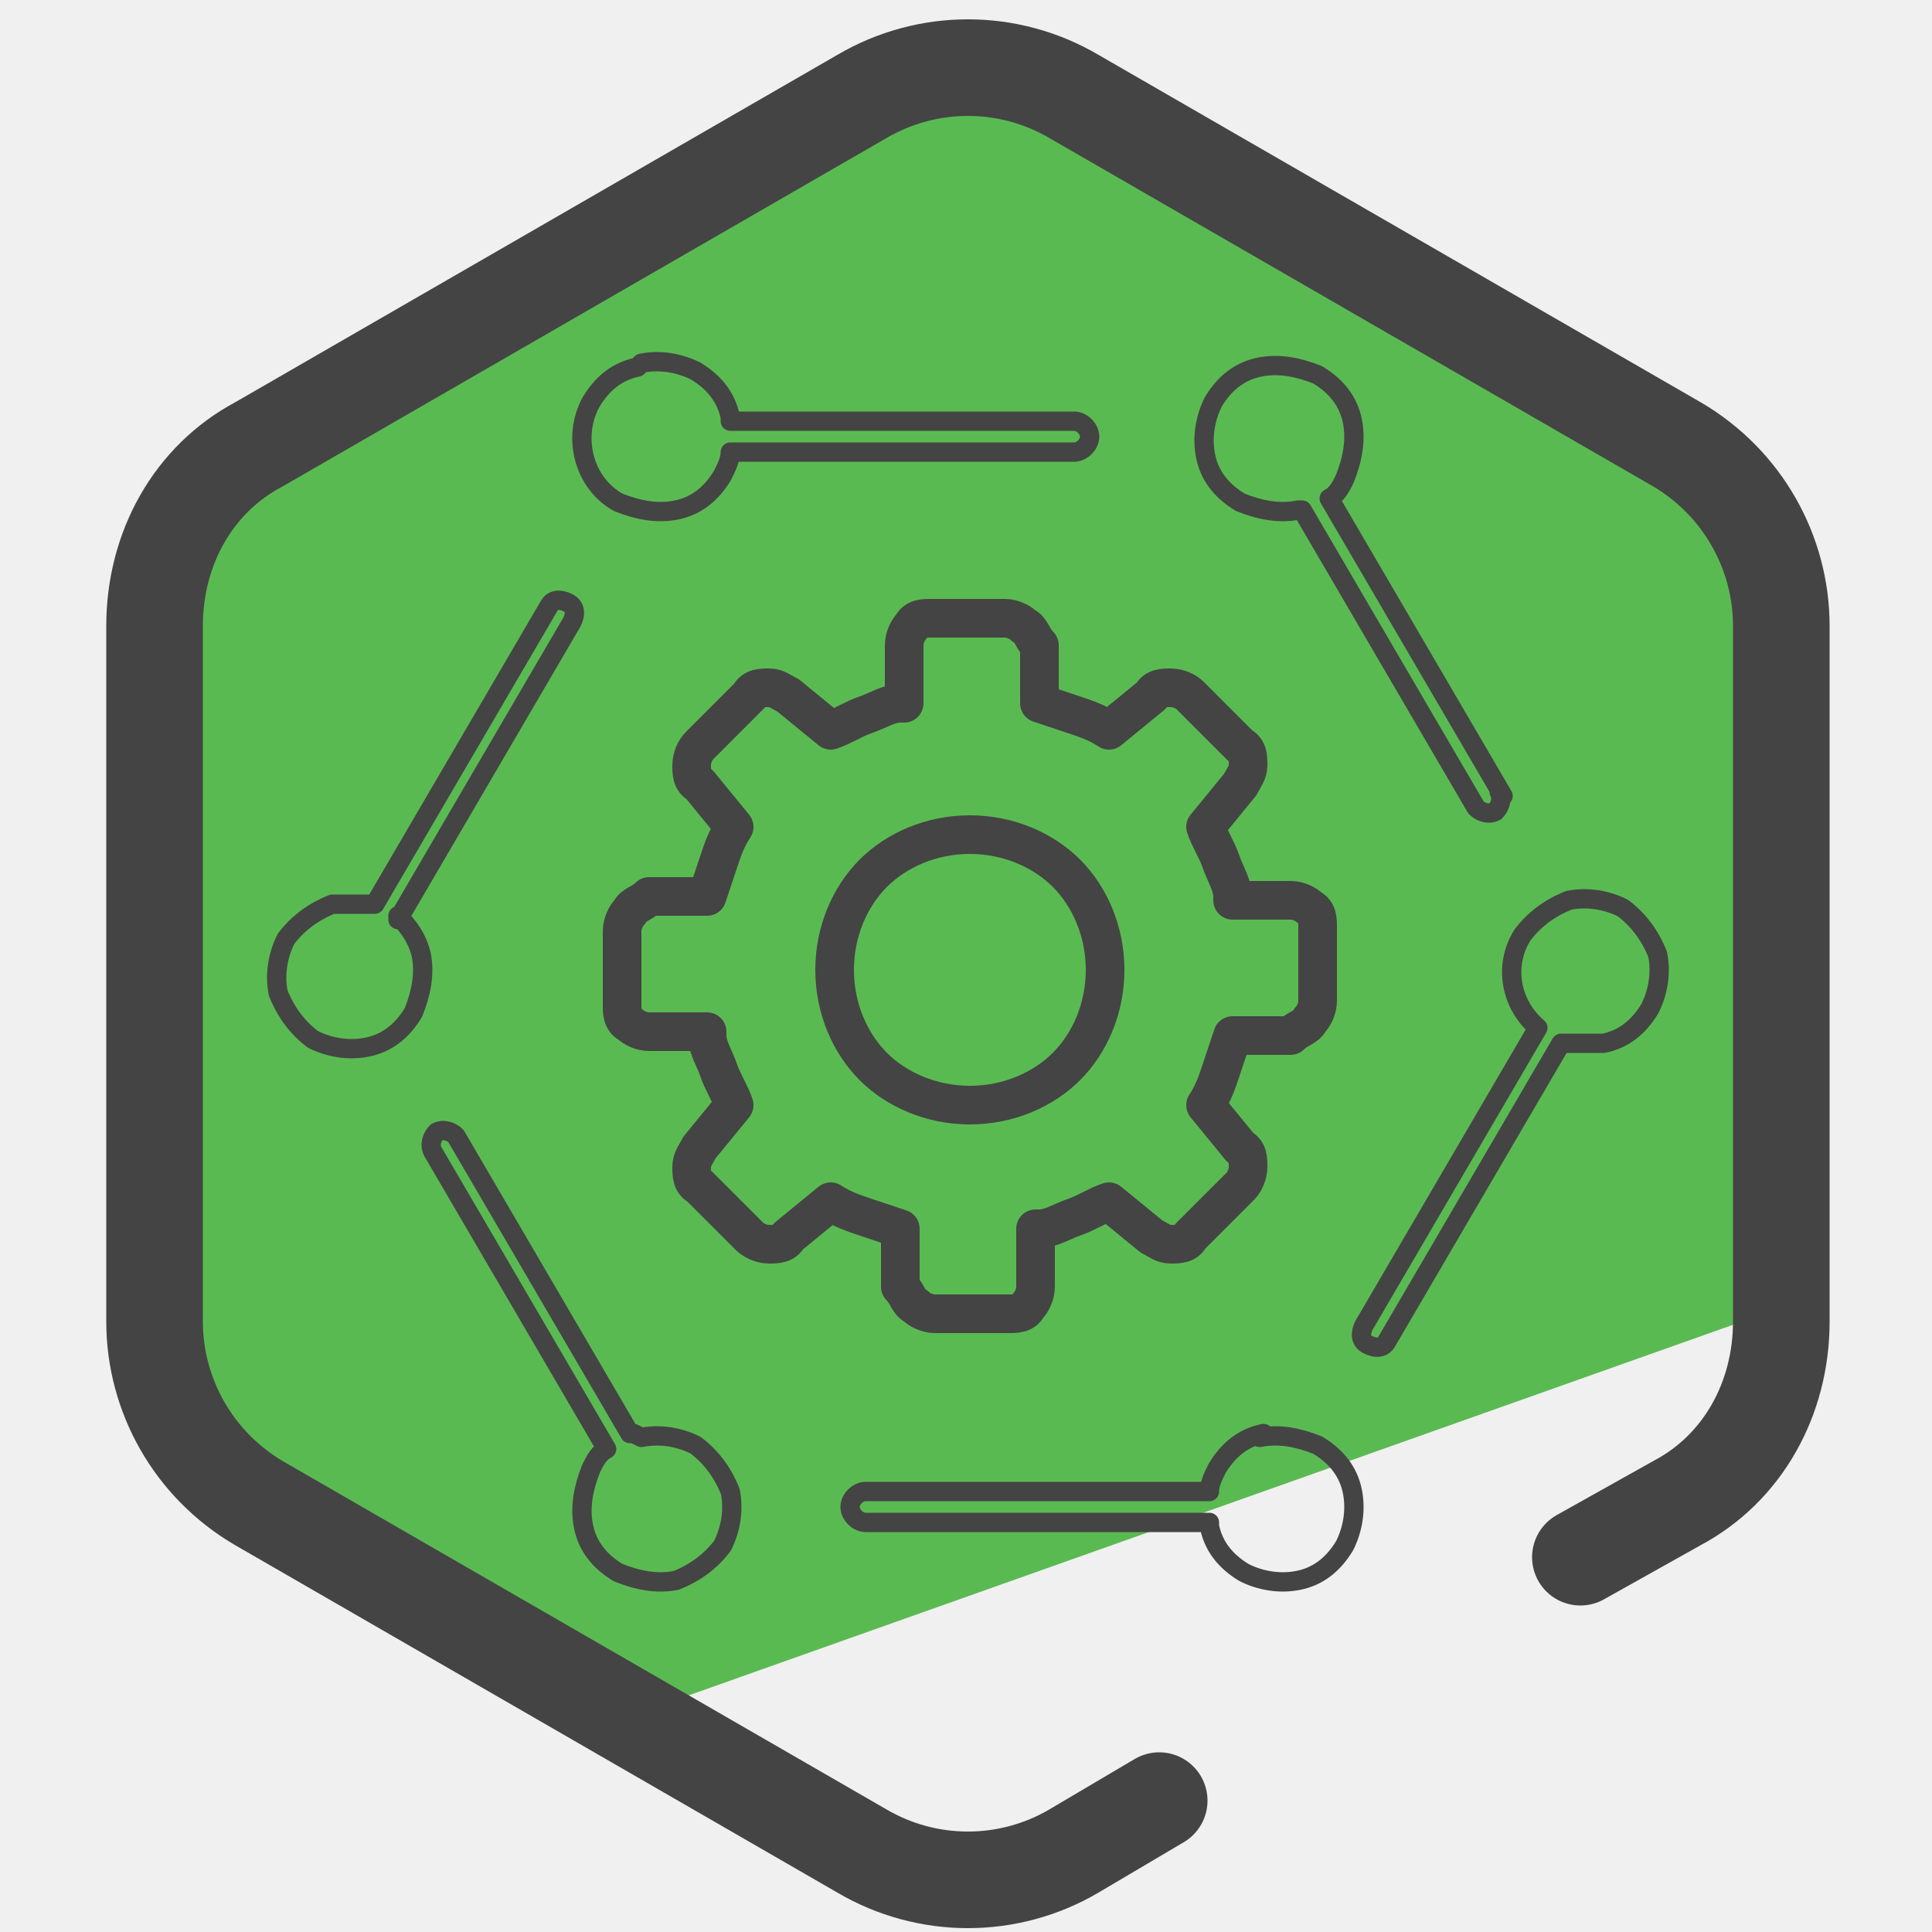
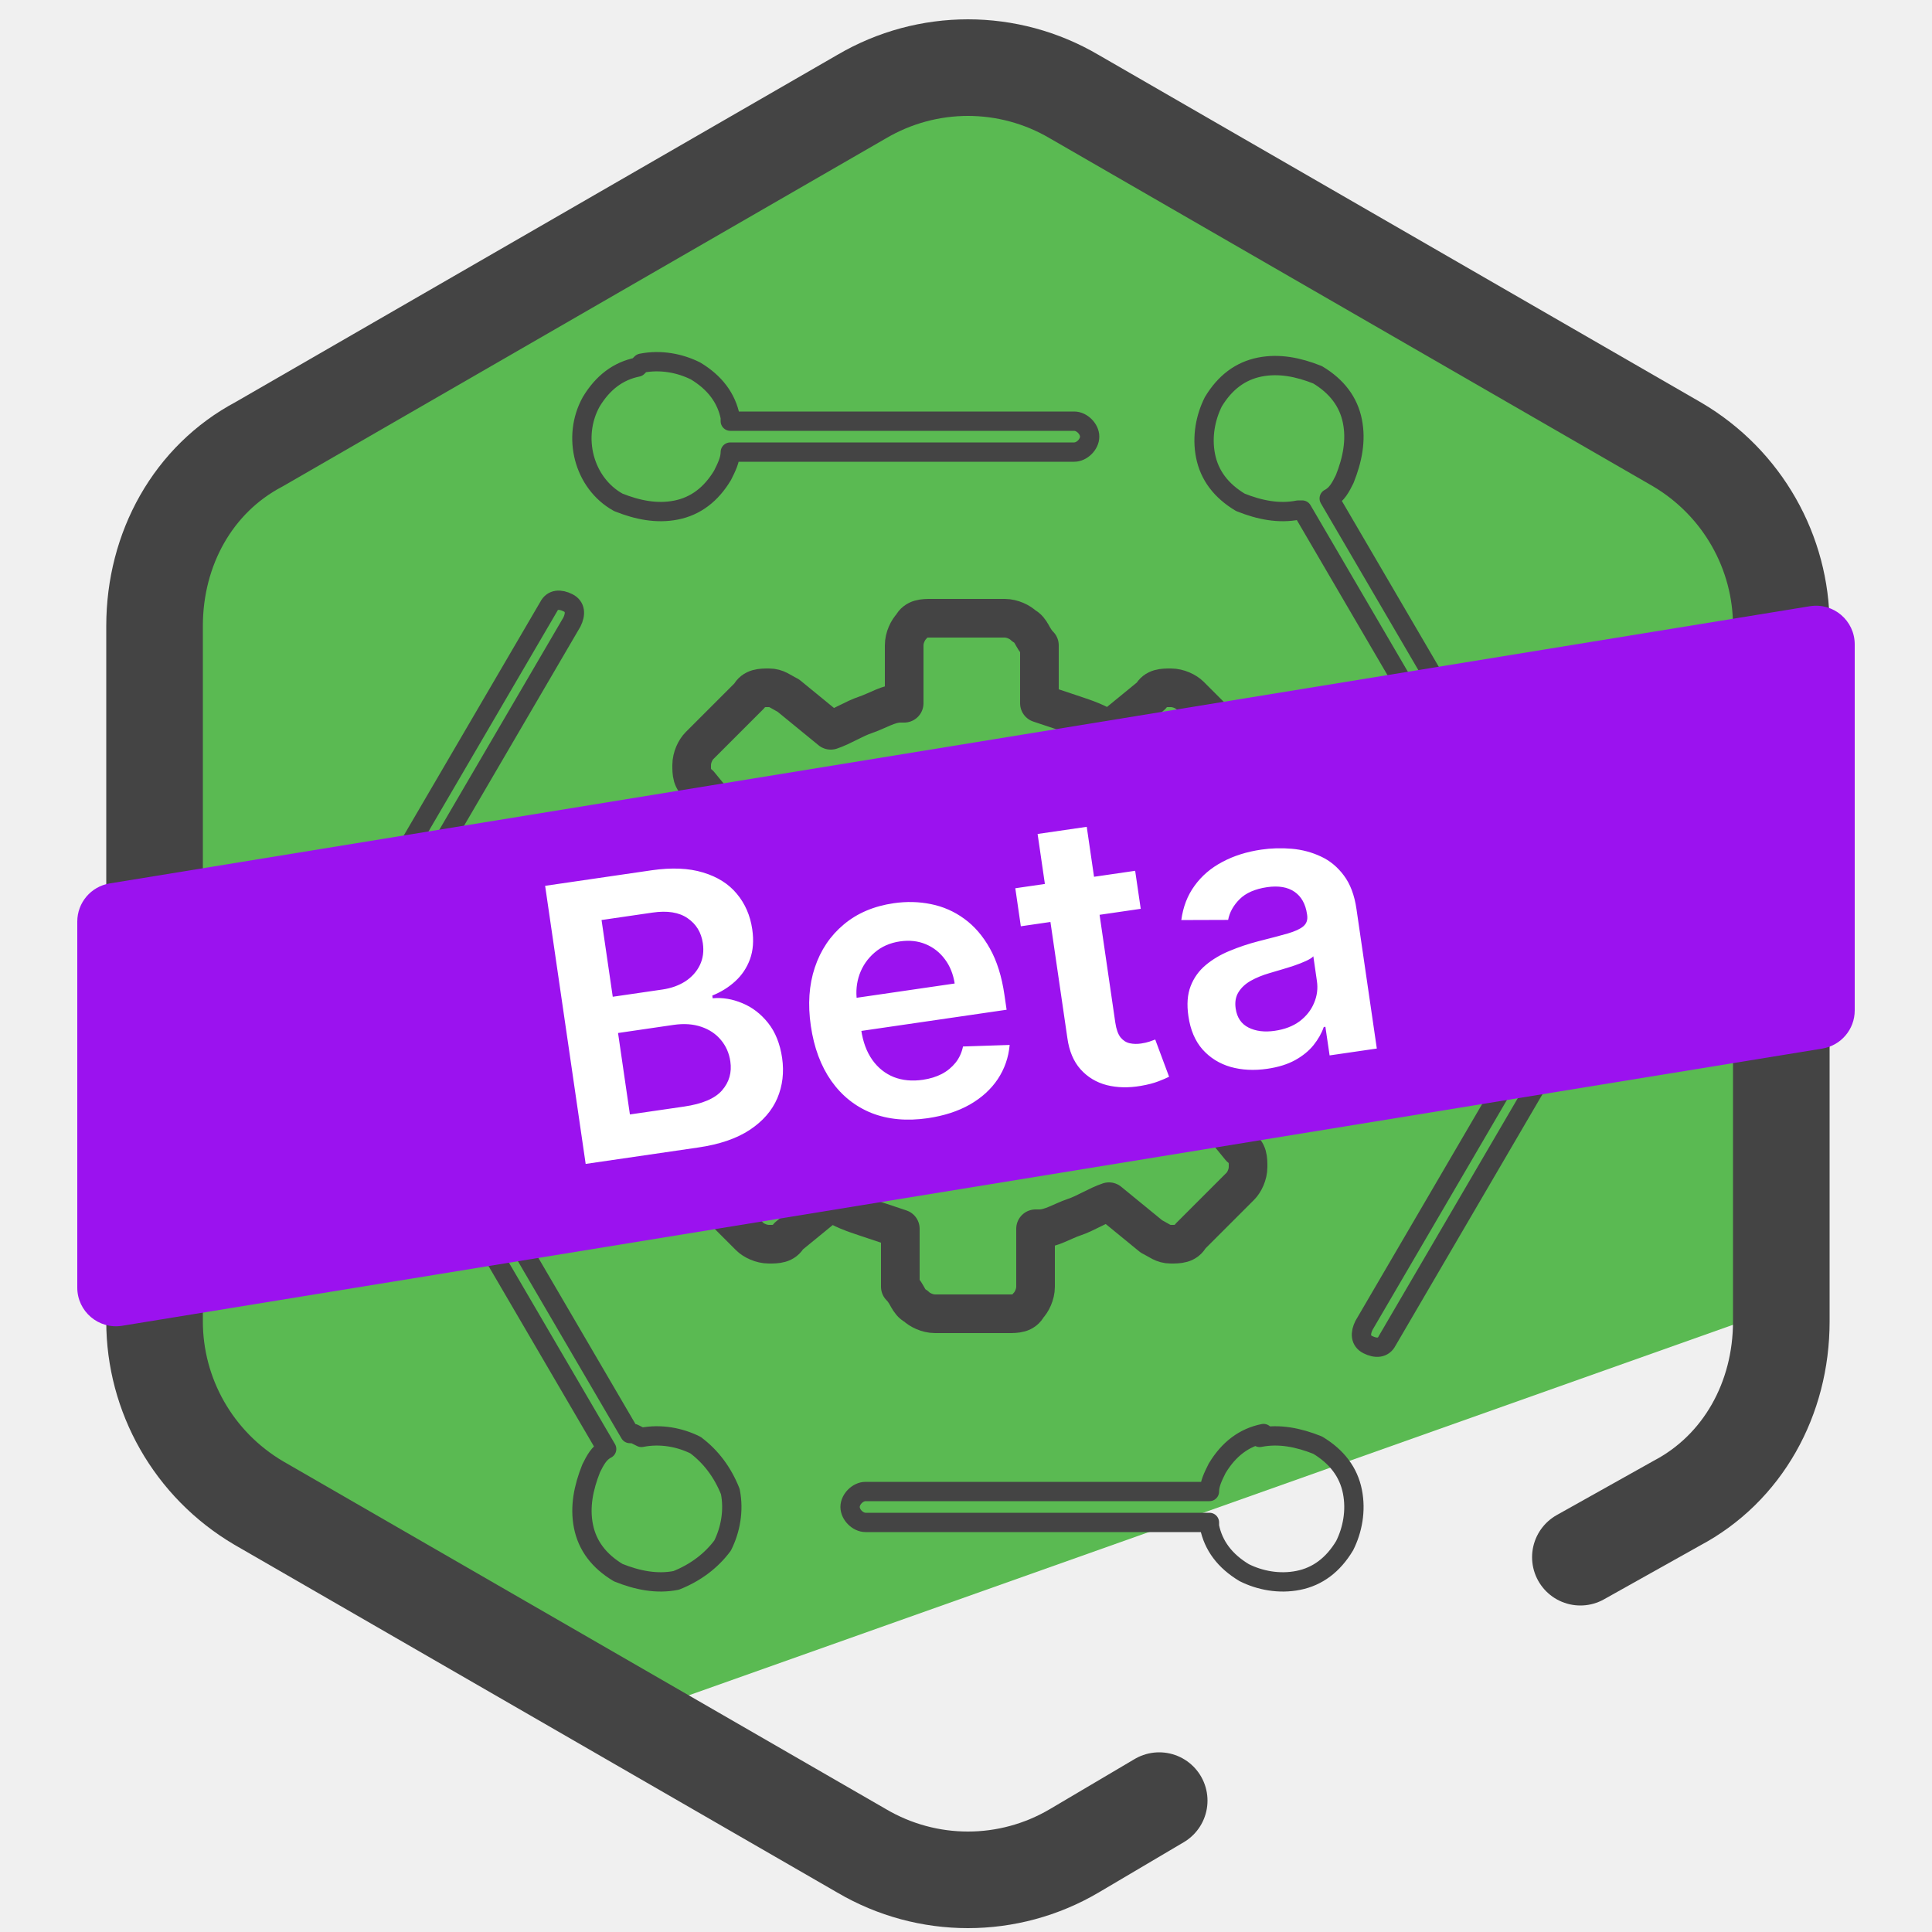
- <svg xmlns="http://www.w3.org/2000/svg" viewBox="0 0 50 50">
-   <defs>
-     <style>.cls-1{fill:none;stroke:#444;stroke-linecap:round;stroke-linejoin:round;fill-rule:evenodd}</style>
-   </defs>
-   <g id="Camada_1">
-     <path fill="#319327" d="M27.6 19l7.9 2.4-6.7 4.8.1 8.2-6.6-4.9-7.8 2.6 2.7-7.8-4.9-6.6 8.2.2 4.7-6.7 2.4 7.8z" />
-     <path fill="#5aba52" d="M44.7 12.9l-5.6-3.6-7.7-4.4-6-2.8C22.2 2.1 4 11 4 14.2L3.5 22 4 37.1l11.5 7.6 31-11c.7-.4-.8-18.7-1.8-20.7z" />
-     <path fill="none" stroke="#444" stroke-linecap="round" stroke-linejoin="round" stroke-width="2.5" d="M30 46.6l-2.2 1.3c-1.7 1-3.8 1-5.5 0l-15.6-9C5 37.9 4 36.1 4 34.2v-18c0-2 1-3.8 2.7-4.7l15.6-9c1.7-1 3.8-1 5.5 0l15.6 9c1.7 1 2.7 2.8 2.7 4.7v18c0 2-1 3.8-2.7 4.7l-2.5 1.4" />
-     <path fill="none" fill-rule="evenodd" stroke="#444" stroke-linecap="round" stroke-linejoin="round" stroke-width=".5" d="M38.8 20.5c.1.2 0 .4-.1.5-.2.1-.4 0-.5-.1l-4.5-7.7h-.1c-.5.1-1 0-1.5-.2h0c-.5-.3-.8-.7-.9-1.2-.1-.5 0-1 .2-1.4 0 0 0 0 0 0 .3-.5.7-.8 1.2-.9.5-.1 1 0 1.5.2.5.3.8.7.9 1.2.1.5 0 1-.2 1.5h0c-.1.2-.2.4-.4.5l4.5 7.7h0zm-28.5 3.2c.3.3.5.6.6 1 .1.5 0 1-.2 1.5h0c-.3.5-.7.8-1.2.9-.5.1-1 0-1.4-.2 0 0 0 0 0 0-.4-.3-.7-.7-.9-1.2-.1-.5 0-1 .2-1.4 0 0 0 0 0 0 .3-.4.7-.7 1.2-.9h1.1l4.5-7.7c.1-.2.3-.2.5-.1s.2.3.1.5l-4.5 7.7h0zm6.3-14.3c.5-.1 1 0 1.4.2 0 0 0 0 0 0 .5.3.8.7.9 1.2v.1h8.9c.2 0 .4.2.4.4s-.2.4-.4.4h-8.9c0 .2-.1.4-.2.6h0c-.3.5-.7.8-1.2.9-.5.1-1 0-1.5-.2h0c-.9-.5-1.2-1.7-.7-2.6.3-.5.7-.8 1.2-.9h0zM42 23.5s0 0 0 0c.4.3.7.7.9 1.2.1.5 0 1-.2 1.4 0 0 0 0 0 0h0c-.3.5-.7.8-1.2.9h-1.1l-4.5 7.7c-.1.2-.3.2-.5.1s-.2-.3-.1-.5l4.5-7.7c-.7-.6-.9-1.6-.4-2.4 0 0 0 0 0 0 .3-.4.7-.7 1.2-.9.5-.1 1 0 1.4.2h0zm-9.4 13.7c.5-.1 1 0 1.5.2h0c.5.3.8.7.9 1.2.1.5 0 1-.2 1.4 0 0 0 0 0 0-.3.5-.7.8-1.2.9-.5.1-1 0-1.4-.2 0 0 0 0 0 0h0c-.5-.3-.8-.7-.9-1.2v-.1h-8.9c-.2 0-.4-.2-.4-.4s.2-.4.4-.4h8.9c0-.2.1-.4.2-.6 0 0 0 0 0 0h0c.3-.5.7-.8 1.2-.9h0zm-16 0c.5-.1 1 0 1.4.2 0 0 0 0 0 0 .4.3.7.7.9 1.2.1.5 0 1-.2 1.4 0 0 0 0 0 0-.3.4-.7.7-1.2.9-.5.1-1 0-1.5-.2-.5-.3-.8-.7-.9-1.2-.1-.5 0-1 .2-1.5.1-.2.2-.4.4-.5l-4.5-7.7c-.1-.2 0-.4.1-.5.2-.1.4 0 .5.1l4.5 7.7h.1z" />
-     <path d="M25.1 21.6c1 0 1.9.4 2.5 1 .6.6 1 1.5 1 2.5s-.4 1.9-1 2.5-1.5 1-2.5 1-1.9-.4-2.5-1c-.6-.6-1-1.5-1-2.5s.4-1.9 1-2.5 1.5-1 2.5-1z" class="cls-1" />
-     <path d="M24.1 16c-.2 0-.4 0-.5.2-.1.1-.2.3-.2.5v1.5h-.1c-.3 0-.6.2-.9.3-.3.1-.6.3-.9.4l-1.1-.9c-.2-.1-.3-.2-.5-.2s-.4 0-.5.2l-1.3 1.3c-.1.1-.2.3-.2.5s0 .4.2.5l.9 1.1c-.2.3-.3.6-.4.9l-.3.9h-1.5c-.2.2-.4.2-.5.4-.1.1-.2.3-.2.5V26c0 .2 0 .4.2.5.1.1.3.2.5.2h1.5v.1c0 .3.2.6.3.9.1.3.3.6.4.9l-.9 1.1c-.1.2-.2.3-.2.5s0 .4.2.5l1.3 1.3c.1.1.3.2.5.2s.4 0 .5-.2l1.1-.9c.3.2.6.3.9.4l.9.3v1.5c.2.2.2.4.4.5.1.1.3.2.5.2h1.9c.2 0 .4 0 .5-.2.1-.1.2-.3.2-.5v-1.5h.1c.3 0 .6-.2.9-.3.3-.1.6-.3.9-.4l1.1.9c.2.1.3.2.5.2s.4 0 .5-.2l1.3-1.3c.1-.1.2-.3.2-.5s0-.4-.2-.5l-.9-1.1c.2-.3.3-.6.4-.9l.3-.9h1.5c.2-.2.4-.2.5-.4.1-.1.2-.3.2-.5V24c0-.2 0-.4-.2-.5-.1-.1-.3-.2-.5-.2h-1.5v-.1c0-.3-.2-.6-.3-.9-.1-.3-.3-.6-.4-.9l.9-1.1c.1-.2.2-.3.2-.5s0-.4-.2-.5L30.8 18c-.1-.1-.3-.2-.5-.2s-.4 0-.5.2l-1.1.9c-.3-.2-.6-.3-.9-.4l-.9-.3v-1.5c-.2-.2-.2-.4-.4-.5-.1-.1-.3-.2-.5-.2h-1.9z" class="cls-1" />
-   </g>
+ <svg xmlns="http://www.w3.org/2000/svg" width="50" height="50" viewBox="0 0 50 50" fill="none">
+   <path d="M27.6 19L35.5 21.4L28.8 26.2L28.9 34.4L22.3 29.5L14.5 32.1L17.2 24.3L12.3 17.7L20.5 17.9L25.2 11.2L27.6 19Z" fill="#319327" />
+   <path d="M44.7 12.9L39.1 9.3L31.4 4.9L25.4 2.1C22.2 2.1 4 11 4 14.2L3.5 22L4 37.1L15.5 44.7L46.5 33.7C47.2 33.3 45.7 15 44.7 13V12.9Z" fill="#5ABA52" />
+   <path d="M30 46.6L27.8 47.9C26.1 48.9 24 48.9 22.3 47.9L6.7 38.9C5 37.9 4 36.1 4 34.2V16.2C4 14.2 5 12.4 6.7 11.5L22.3 2.5C24 1.5 26.1 1.5 27.8 2.5L43.4 11.5C45.1 12.5 46.1 14.3 46.1 16.2V34.2C46.1 36.2 45.1 38 43.4 38.9L40.9 40.3" stroke="#444444" stroke-width="2.5" stroke-linecap="round" stroke-linejoin="round" />
+   <path fill-rule="evenodd" clip-rule="evenodd" d="M38.8 20.5C38.9 20.7 38.8 20.9 38.7 21C38.5 21.1 38.3 21 38.2 20.9L33.7 13.2H33.6C33.1 13.3 32.6 13.2 32.1 13C31.6 12.7 31.3 12.3 31.2 11.8C31.1 11.3 31.2 10.8 31.4 10.4C31.7 9.9 32.1 9.6 32.6 9.5C33.1 9.4 33.6 9.5 34.1 9.7C34.6 10 34.9 10.4 35 10.9C35.1 11.4 35 11.9 34.8 12.4C34.7 12.6 34.6 12.8 34.4 12.9L38.9 20.6L38.8 20.5ZM10.3 23.7C10.6 24 10.8 24.3 10.9 24.7C11 25.2 10.9 25.7 10.7 26.2C10.4 26.7 10 27 9.5 27.1C9 27.2 8.5 27.1 8.1 26.9C7.7 26.6 7.4 26.2 7.2 25.7C7.1 25.2 7.2 24.7 7.4 24.3C7.7 23.9 8.1 23.6 8.6 23.4H9.7L14.2 15.7C14.3 15.5 14.5 15.5 14.7 15.6C14.9 15.7 14.9 15.9 14.8 16.1L10.3 23.8V23.7ZM16.6 9.4C17.1 9.3 17.6 9.4 18 9.6C18.5 9.9 18.8 10.3 18.9 10.8V10.9H27.8C28 10.9 28.2 11.1 28.2 11.3C28.2 11.5 28 11.7 27.8 11.7H18.9C18.9 11.9 18.8 12.1 18.7 12.3C18.4 12.8 18 13.1 17.5 13.2C17 13.3 16.5 13.2 16 13C15.1 12.5 14.8 11.3 15.3 10.4C15.6 9.9 16 9.6 16.5 9.5L16.6 9.4ZM42 23.5C42.4 23.8 42.7 24.2 42.9 24.7C43 25.2 42.9 25.7 42.7 26.1C42.4 26.6 42 26.9 41.5 27H40.4L35.9 34.7C35.8 34.9 35.6 34.9 35.4 34.8C35.2 34.7 35.2 34.5 35.3 34.3L39.8 26.6C39.1 26 38.9 25 39.4 24.2C39.7 23.8 40.1 23.5 40.6 23.3C41.1 23.2 41.6 23.3 42 23.5ZM32.6 37.2C33.1 37.1 33.6 37.2 34.1 37.4C34.6 37.7 34.9 38.1 35 38.6C35.1 39.1 35 39.6 34.8 40C34.5 40.5 34.1 40.8 33.6 40.9C33.1 41 32.6 40.9 32.2 40.7C31.7 40.4 31.4 40 31.3 39.5V39.4H22.4C22.2 39.4 22 39.2 22 39C22 38.8 22.2 38.6 22.4 38.6H31.3C31.3 38.4 31.4 38.2 31.5 38C31.8 37.5 32.2 37.2 32.7 37.1L32.6 37.2ZM16.6 37.2C17.1 37.1 17.6 37.2 18 37.4C18.4 37.7 18.7 38.1 18.9 38.6C19 39.1 18.9 39.6 18.7 40C18.4 40.4 18 40.7 17.5 40.9C17 41 16.5 40.9 16 40.7C15.5 40.4 15.2 40 15.1 39.5C15 39 15.1 38.5 15.3 38C15.4 37.8 15.5 37.6 15.7 37.5L11.2 29.8C11.1 29.6 11.2 29.4 11.3 29.3C11.5 29.2 11.7 29.3 11.8 29.4L16.3 37.1H16.4L16.6 37.2Z" stroke="#444444" stroke-width="0.5" stroke-linecap="round" stroke-linejoin="round" />
+   <path fill-rule="evenodd" clip-rule="evenodd" d="M25.1 21.6C26.1 21.6 27 22 27.6 22.6C28.2 23.2 28.6 24.1 28.6 25.1C28.6 26.1 28.2 27 27.6 27.6C27 28.2 26.1 28.6 25.1 28.6C24.1 28.6 23.2 28.2 22.6 27.6C22 27 21.6 26.1 21.6 25.1C21.6 24.1 22 23.2 22.6 22.6C23.2 22 24.1 21.6 25.1 21.6Z" stroke="#444444" stroke-linecap="round" stroke-linejoin="round" />
+   <path fill-rule="evenodd" clip-rule="evenodd" d="M24.1 16C23.9 16 23.7 16 23.6 16.2C23.5 16.3 23.4 16.5 23.4 16.7V18.2H23.3C23 18.2 22.7 18.4 22.4 18.5C22.1 18.6 21.8 18.8 21.5 18.9L20.4 18C20.2 17.9 20.1 17.8 19.9 17.8C19.7 17.8 19.5 17.8 19.4 18L18.1 19.3C18 19.4 17.9 19.6 17.9 19.8C17.9 20 17.9 20.2 18.1 20.3L19 21.4C18.8 21.7 18.7 22 18.6 22.3L18.3 23.2H16.8C16.6 23.4 16.4 23.4 16.3 23.6C16.2 23.7 16.1 23.9 16.1 24.1V26C16.1 26.2 16.1 26.4 16.3 26.5C16.4 26.6 16.6 26.7 16.8 26.7H18.3V26.8C18.3 27.1 18.5 27.4 18.6 27.7C18.7 28 18.9 28.3 19 28.6L18.1 29.7C18 29.9 17.9 30 17.9 30.2C17.9 30.4 17.9 30.6 18.1 30.7L19.4 32C19.5 32.1 19.7 32.2 19.9 32.2C20.1 32.2 20.3 32.2 20.4 32L21.5 31.1C21.8 31.3 22.1 31.4 22.4 31.5L23.3 31.8V33.3C23.5 33.5 23.5 33.7 23.7 33.8C23.8 33.9 24 34 24.2 34H26.1C26.3 34 26.5 34 26.6 33.8C26.7 33.7 26.8 33.5 26.8 33.3V31.8H26.9C27.2 31.8 27.5 31.6 27.8 31.5C28.1 31.4 28.4 31.2 28.7 31.1L29.8 32C30 32.1 30.1 32.2 30.3 32.2C30.5 32.2 30.7 32.2 30.8 32L32.1 30.7C32.2 30.6 32.3 30.4 32.3 30.2C32.3 30 32.3 29.8 32.1 29.7L31.2 28.6C31.4 28.3 31.5 28 31.6 27.7L31.9 26.8H33.4C33.6 26.6 33.8 26.6 33.9 26.4C34 26.3 34.1 26.1 34.1 25.9V24C34.1 23.8 34.1 23.6 33.9 23.5C33.8 23.4 33.6 23.3 33.4 23.3H31.9V23.2C31.9 22.9 31.7 22.6 31.6 22.3C31.5 22 31.3 21.7 31.2 21.4L32.1 20.3C32.2 20.1 32.3 20 32.3 19.8C32.3 19.6 32.3 19.4 32.1 19.3L30.8 18C30.7 17.9 30.5 17.8 30.3 17.8C30.1 17.8 29.9 17.8 29.8 18L28.7 18.9C28.4 18.7 28.1 18.6 27.8 18.5L26.9 18.2V16.7C26.7 16.5 26.7 16.3 26.5 16.2C26.4 16.1 26.2 16 26 16H24.1Z" stroke="#444444" stroke-linecap="round" stroke-linejoin="round" />
+   <path d="M2 23.85C2 23.36 2.355 22.942 2.839 22.863L46.839 15.689C47.448 15.59 48 16.06 48 16.676V26.15C48 26.64 47.645 27.058 47.161 27.137L3.161 34.311C2.552 34.41 2 33.94 2 33.324V23.85Z" fill="#9B12EF" />
+   <path d="M15.157 30.122L14.108 22.925L16.863 22.523C17.383 22.448 17.827 22.467 18.195 22.58C18.566 22.691 18.857 22.875 19.069 23.131C19.283 23.387 19.416 23.693 19.468 24.049C19.511 24.342 19.491 24.601 19.409 24.826C19.327 25.048 19.2 25.238 19.029 25.394C18.858 25.551 18.66 25.674 18.434 25.765L18.444 25.835C18.701 25.812 18.957 25.855 19.213 25.963C19.47 26.069 19.692 26.24 19.88 26.476C20.067 26.712 20.187 27.013 20.241 27.378C20.295 27.75 20.254 28.099 20.117 28.422C19.979 28.744 19.742 29.017 19.404 29.241C19.065 29.465 18.621 29.617 18.07 29.697L15.157 30.122ZM16.302 28.842L17.704 28.638C18.177 28.569 18.505 28.429 18.687 28.218C18.872 28.005 18.943 27.755 18.901 27.469C18.87 27.256 18.789 27.072 18.659 26.916C18.528 26.758 18.358 26.644 18.15 26.574C17.941 26.502 17.701 26.485 17.432 26.524L15.995 26.734L16.302 28.842ZM15.858 25.796L17.148 25.608C17.372 25.575 17.569 25.504 17.738 25.396C17.905 25.285 18.03 25.146 18.111 24.979C18.194 24.809 18.22 24.619 18.189 24.408C18.148 24.129 18.017 23.914 17.793 23.762C17.573 23.61 17.27 23.562 16.886 23.618L15.568 23.81L15.858 25.796ZM24.009 28.939C23.468 29.017 22.985 28.973 22.558 28.806C22.134 28.636 21.786 28.358 21.515 27.975C21.243 27.588 21.066 27.113 20.984 26.548C20.903 25.993 20.937 25.491 21.087 25.04C21.238 24.588 21.488 24.216 21.836 23.926C22.183 23.634 22.614 23.45 23.13 23.375C23.463 23.327 23.784 23.335 24.095 23.399C24.408 23.462 24.694 23.587 24.954 23.777C25.216 23.966 25.438 24.223 25.619 24.548C25.8 24.871 25.925 25.269 25.994 25.742L26.051 26.132L21.627 26.777L21.502 25.92L24.707 25.453C24.669 25.209 24.585 25 24.454 24.826C24.323 24.649 24.157 24.518 23.956 24.435C23.757 24.352 23.536 24.328 23.292 24.363C23.032 24.401 22.813 24.498 22.634 24.653C22.456 24.806 22.326 24.992 22.246 25.212C22.168 25.43 22.145 25.659 22.178 25.901L22.287 26.649C22.332 26.963 22.429 27.224 22.577 27.432C22.724 27.638 22.909 27.785 23.133 27.875C23.356 27.962 23.606 27.985 23.883 27.945C24.068 27.918 24.231 27.868 24.374 27.794C24.516 27.719 24.634 27.621 24.73 27.502C24.825 27.383 24.889 27.243 24.923 27.083L26.13 27.043C26.101 27.368 25.998 27.663 25.822 27.928C25.647 28.19 25.406 28.41 25.099 28.586C24.792 28.76 24.429 28.877 24.009 28.939ZM29.378 22.536L29.522 23.52L26.419 23.972L26.276 22.988L29.378 22.536ZM26.853 21.583L28.125 21.398L28.864 26.465C28.889 26.636 28.934 26.763 28.999 26.847C29.066 26.928 29.145 26.979 29.236 26.999C29.328 27.019 29.426 27.022 29.532 27.006C29.611 26.995 29.683 26.978 29.747 26.957C29.813 26.935 29.863 26.917 29.897 26.903L30.256 27.866C30.192 27.899 30.098 27.939 29.976 27.986C29.856 28.032 29.706 28.071 29.526 28.102C29.209 28.157 28.915 28.151 28.644 28.083C28.373 28.013 28.146 27.876 27.964 27.673C27.783 27.47 27.669 27.199 27.623 26.861L26.853 21.583ZM32.798 27.66C32.456 27.71 32.139 27.694 31.848 27.612C31.558 27.528 31.316 27.377 31.121 27.159C30.929 26.94 30.807 26.654 30.756 26.3C30.711 25.996 30.73 25.736 30.814 25.52C30.897 25.305 31.028 25.123 31.205 24.975C31.382 24.827 31.587 24.705 31.822 24.609C32.059 24.51 32.306 24.427 32.565 24.36C32.876 24.282 33.129 24.215 33.322 24.16C33.514 24.104 33.651 24.041 33.732 23.971C33.815 23.899 33.847 23.803 33.829 23.681L33.826 23.66C33.788 23.395 33.679 23.201 33.501 23.079C33.323 22.957 33.086 22.917 32.791 22.96C32.48 23.006 32.242 23.11 32.08 23.272C31.919 23.434 31.82 23.613 31.784 23.807L30.572 23.811C30.618 23.47 30.732 23.173 30.916 22.922C31.099 22.668 31.338 22.463 31.634 22.307C31.929 22.149 32.265 22.043 32.642 21.988C32.902 21.95 33.166 21.943 33.432 21.966C33.699 21.989 33.949 22.056 34.182 22.165C34.416 22.272 34.614 22.436 34.778 22.656C34.944 22.876 35.053 23.165 35.105 23.523L35.632 27.136L34.41 27.314L34.301 26.573L34.259 26.579C34.204 26.74 34.115 26.896 33.994 27.048C33.874 27.197 33.715 27.327 33.516 27.437C33.319 27.545 33.08 27.619 32.798 27.66ZM32.992 26.677C33.248 26.64 33.462 26.558 33.635 26.43C33.807 26.299 33.931 26.142 34.007 25.959C34.086 25.775 34.111 25.584 34.081 25.385L33.989 24.749C33.954 24.787 33.89 24.828 33.798 24.87C33.709 24.911 33.607 24.951 33.493 24.99C33.379 25.028 33.265 25.063 33.153 25.096C33.041 25.13 32.943 25.158 32.861 25.182C32.675 25.236 32.511 25.303 32.369 25.383C32.228 25.463 32.122 25.563 32.05 25.681C31.979 25.797 31.955 25.936 31.979 26.1C32.013 26.335 32.124 26.499 32.313 26.594C32.501 26.688 32.728 26.716 32.992 26.677Z" fill="white" />
</svg>
